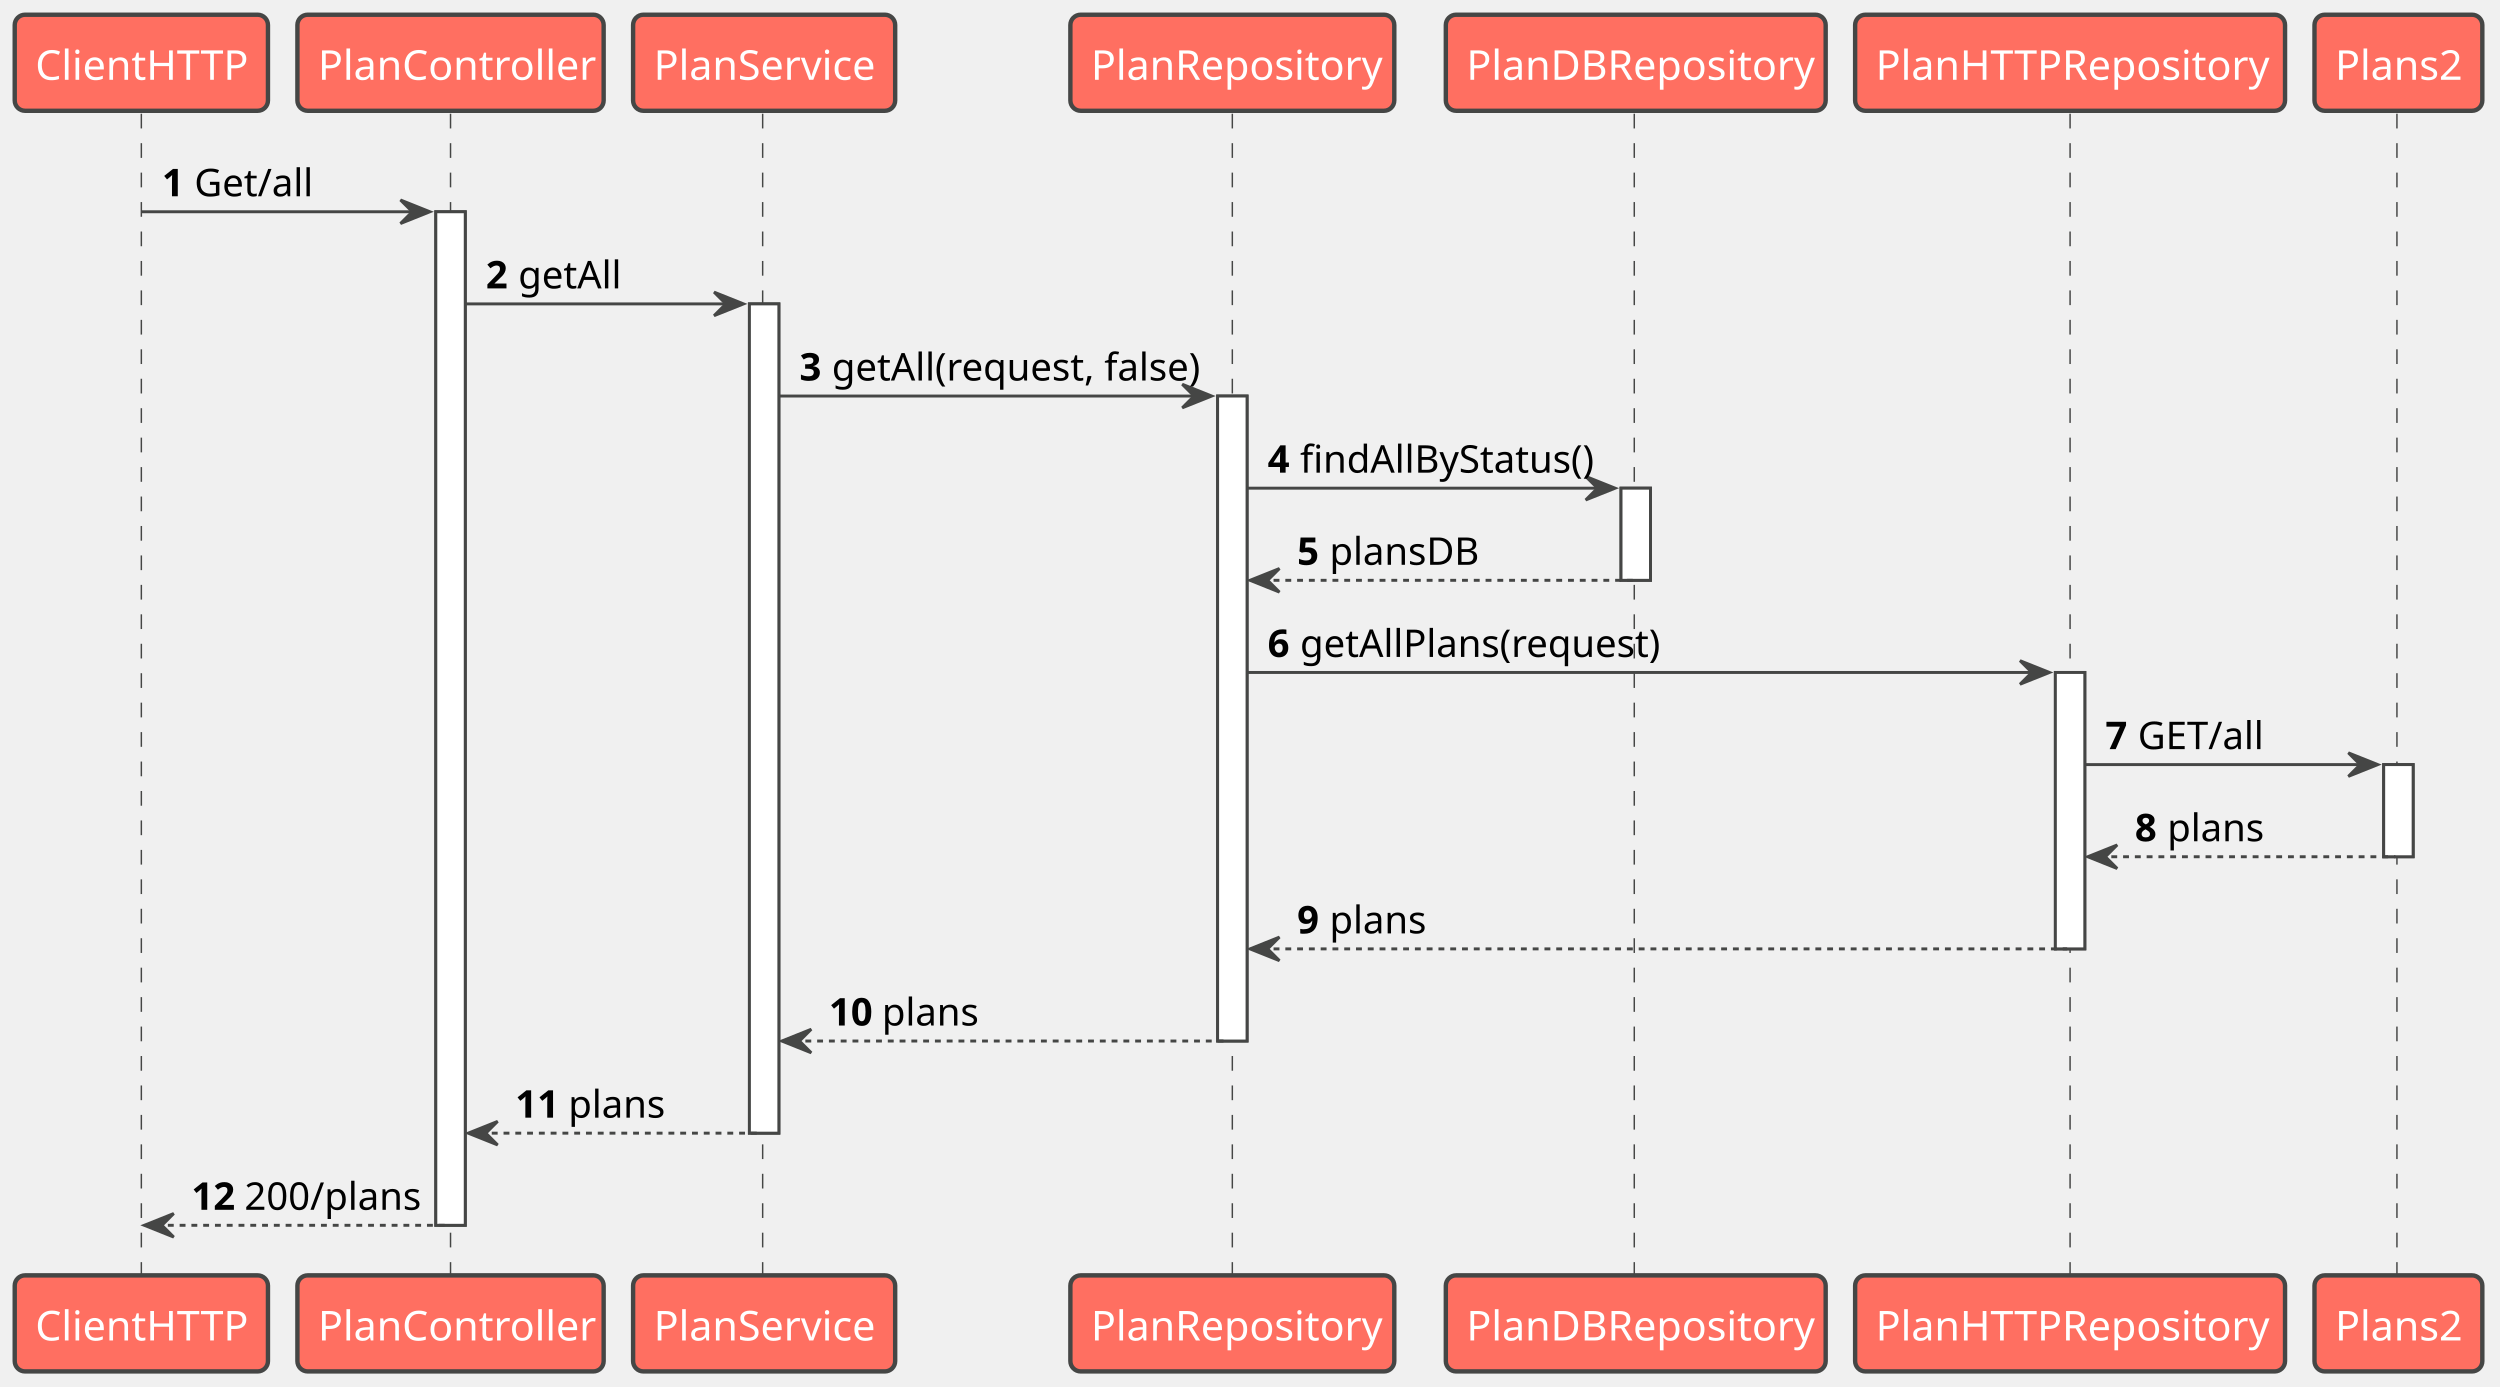
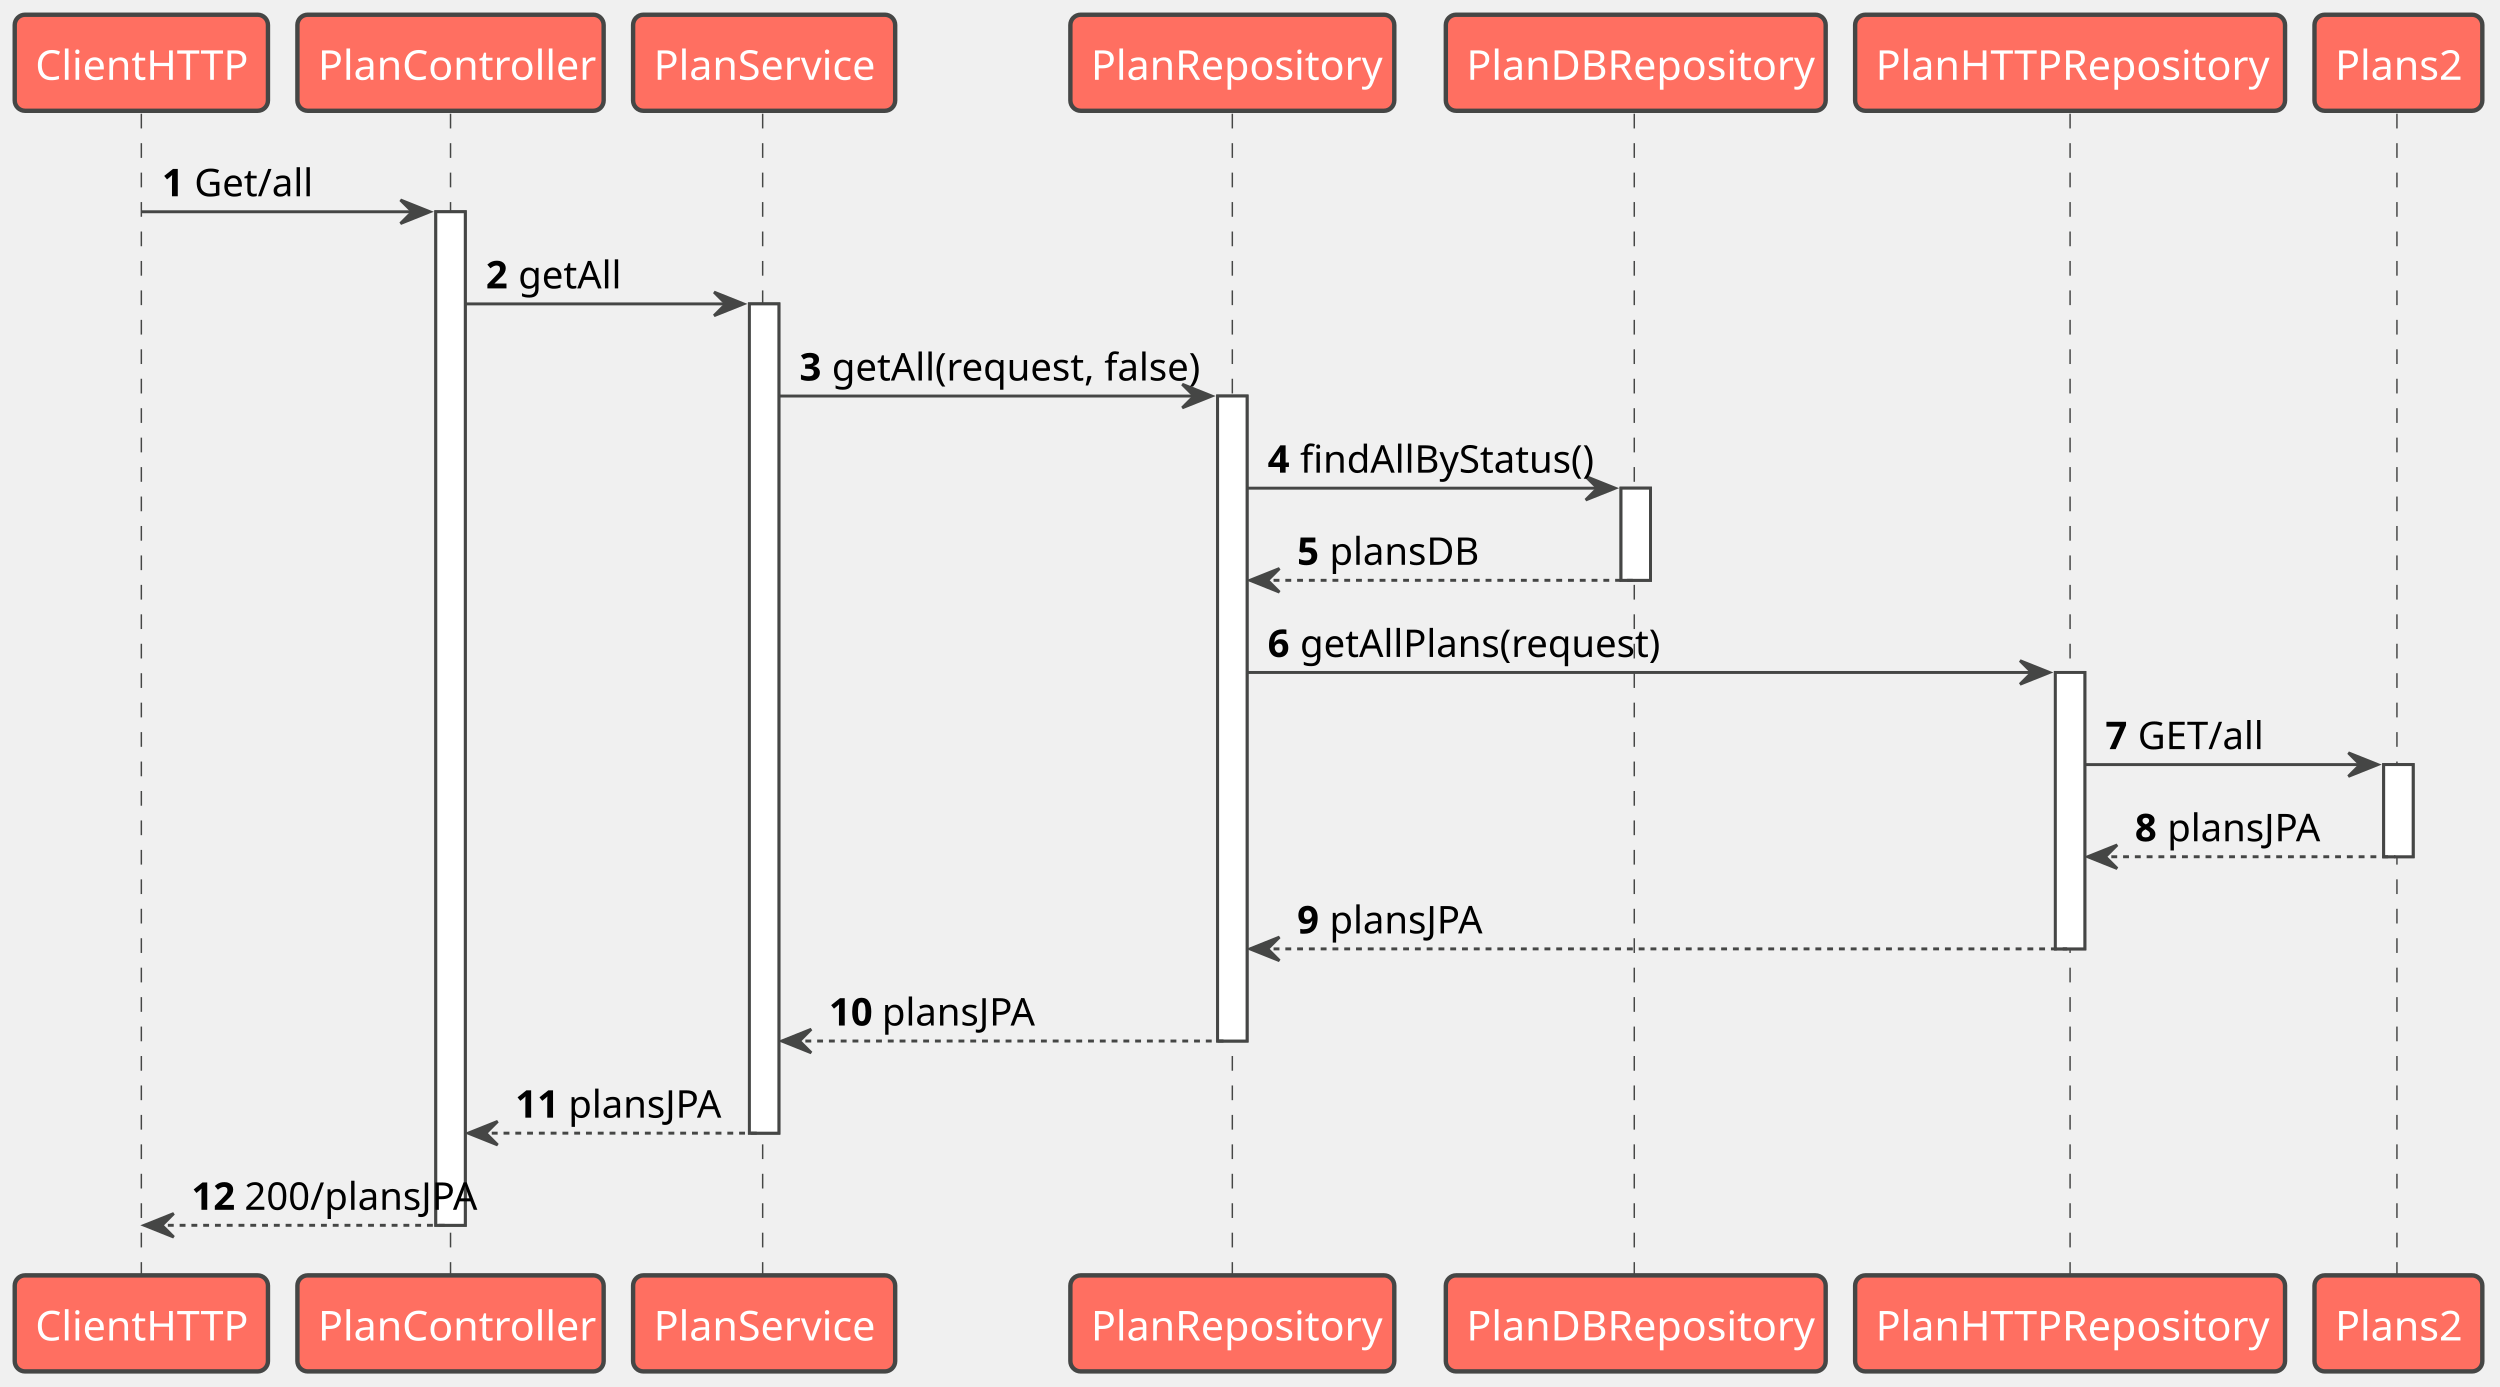
<svg xmlns="http://www.w3.org/2000/svg" contentStyleType="text/css" height="471px" preserveAspectRatio="none" style="width:849px;height:471px;" version="1.1" viewBox="0 0 849 471" width="849px" zoomAndPan="magnify">
  <defs />
  <g>
    <rect fill="#FFFFFF" height="344.201" style="stroke:#454645;stroke-width:1.0;" width="10" x="148" y="71.912" />
    <rect fill="#FFFFFF" height="281.619" style="stroke:#454645;stroke-width:1.0;" width="10" x="254.5" y="103.203" />
    <rect fill="#FFFFFF" height="219.037" style="stroke:#454645;stroke-width:1.0;" width="10" x="413.5" y="134.494" />
    <rect fill="#FFFFFF" height="31.291" style="stroke:#454645;stroke-width:1.0;" width="10" x="550.5" y="165.785" />
    <rect fill="#FFFFFF" height="93.873" style="stroke:#454645;stroke-width:1.0;" width="10" x="698" y="228.367" />
    <rect fill="#FFFFFF" height="31.291" style="stroke:#454645;stroke-width:1.0;" width="10" x="809.5" y="259.658" />
    <line style="stroke:#454645;stroke-width:0.5;stroke-dasharray:5.0,5.0;" x1="48" x2="48" y1="38.621" y2="434.113" />
    <line style="stroke:#454645;stroke-width:0.5;stroke-dasharray:5.0,5.0;" x1="153" x2="153" y1="38.621" y2="434.113" />
    <line style="stroke:#454645;stroke-width:0.5;stroke-dasharray:5.0,5.0;" x1="259" x2="259" y1="38.621" y2="434.113" />
    <line style="stroke:#454645;stroke-width:0.5;stroke-dasharray:5.0,5.0;" x1="418.5" x2="418.5" y1="38.621" y2="434.113" />
    <line style="stroke:#454645;stroke-width:0.5;stroke-dasharray:5.0,5.0;" x1="555" x2="555" y1="38.621" y2="434.113" />
    <line style="stroke:#454645;stroke-width:0.5;stroke-dasharray:5.0,5.0;" x1="703" x2="703" y1="38.621" y2="434.113" />
    <line style="stroke:#454645;stroke-width:0.5;stroke-dasharray:5.0,5.0;" x1="814" x2="814" y1="38.621" y2="434.113" />
    <rect fill="#FF6F61" height="32.621" rx="3.5" ry="3.5" style="stroke:#454645;stroke-width:1.5;" width="86" x="5" y="5" />
    <text fill="#FFFFFF" font-family="sans-serif" font-size="14" lengthAdjust="spacing" textLength="72" x="12" y="27.107">ClientHTTP</text>
    <rect fill="#FF6F61" height="32.621" rx="3.5" ry="3.5" style="stroke:#454645;stroke-width:1.5;" width="86" x="5" y="433.113" />
    <text fill="#FFFFFF" font-family="sans-serif" font-size="14" lengthAdjust="spacing" textLength="72" x="12" y="455.221">ClientHTTP</text>
    <rect fill="#FF6F61" height="32.621" rx="3.5" ry="3.5" style="stroke:#454645;stroke-width:1.5;" width="104" x="101" y="5" />
    <text fill="#FFFFFF" font-family="sans-serif" font-size="14" lengthAdjust="spacing" textLength="90" x="108" y="27.107">PlanController</text>
    <rect fill="#FF6F61" height="32.621" rx="3.5" ry="3.5" style="stroke:#454645;stroke-width:1.5;" width="104" x="101" y="433.113" />
    <text fill="#FFFFFF" font-family="sans-serif" font-size="14" lengthAdjust="spacing" textLength="90" x="108" y="455.221">PlanController</text>
    <rect fill="#FF6F61" height="32.621" rx="3.5" ry="3.5" style="stroke:#454645;stroke-width:1.5;" width="89" x="215" y="5" />
    <text fill="#FFFFFF" font-family="sans-serif" font-size="14" lengthAdjust="spacing" textLength="75" x="222" y="27.107">PlanService</text>
    <rect fill="#FF6F61" height="32.621" rx="3.5" ry="3.5" style="stroke:#454645;stroke-width:1.5;" width="89" x="215" y="433.113" />
    <text fill="#FFFFFF" font-family="sans-serif" font-size="14" lengthAdjust="spacing" textLength="75" x="222" y="455.221">PlanService</text>
    <rect fill="#FF6F61" height="32.621" rx="3.5" ry="3.5" style="stroke:#454645;stroke-width:1.5;" width="110" x="363.5" y="5" />
    <text fill="#FFFFFF" font-family="sans-serif" font-size="14" lengthAdjust="spacing" textLength="96" x="370.5" y="27.107">PlanRepository</text>
    <rect fill="#FF6F61" height="32.621" rx="3.5" ry="3.5" style="stroke:#454645;stroke-width:1.5;" width="110" x="363.5" y="433.113" />
    <text fill="#FFFFFF" font-family="sans-serif" font-size="14" lengthAdjust="spacing" textLength="96" x="370.5" y="455.221">PlanRepository</text>
    <rect fill="#FF6F61" height="32.621" rx="3.5" ry="3.5" style="stroke:#454645;stroke-width:1.5;" width="129" x="491" y="5" />
    <text fill="#FFFFFF" font-family="sans-serif" font-size="14" lengthAdjust="spacing" textLength="115" x="498" y="27.107">PlanDBRepository</text>
    <rect fill="#FF6F61" height="32.621" rx="3.5" ry="3.5" style="stroke:#454645;stroke-width:1.5;" width="129" x="491" y="433.113" />
    <text fill="#FFFFFF" font-family="sans-serif" font-size="14" lengthAdjust="spacing" textLength="115" x="498" y="455.221">PlanDBRepository</text>
    <rect fill="#FF6F61" height="32.621" rx="3.5" ry="3.5" style="stroke:#454645;stroke-width:1.5;" width="146" x="630" y="5" />
    <text fill="#FFFFFF" font-family="sans-serif" font-size="14" lengthAdjust="spacing" textLength="132" x="637" y="27.107">PlanHTTPRepository</text>
    <rect fill="#FF6F61" height="32.621" rx="3.5" ry="3.5" style="stroke:#454645;stroke-width:1.5;" width="146" x="630" y="433.113" />
    <text fill="#FFFFFF" font-family="sans-serif" font-size="14" lengthAdjust="spacing" textLength="132" x="637" y="455.221">PlanHTTPRepository</text>
    <rect fill="#FF6F61" height="32.621" rx="3.5" ry="3.5" style="stroke:#454645;stroke-width:1.5;" width="57" x="786" y="5" />
    <text fill="#FFFFFF" font-family="sans-serif" font-size="14" lengthAdjust="spacing" textLength="43" x="793" y="27.107">Plans2</text>
    <rect fill="#FF6F61" height="32.621" rx="3.5" ry="3.5" style="stroke:#454645;stroke-width:1.5;" width="57" x="786" y="433.113" />
    <text fill="#FFFFFF" font-family="sans-serif" font-size="14" lengthAdjust="spacing" textLength="43" x="793" y="455.221">Plans2</text>
    <rect fill="#FFFFFF" height="344.201" style="stroke:#454645;stroke-width:1.0;" width="10" x="148" y="71.912" />
    <rect fill="#FFFFFF" height="281.619" style="stroke:#454645;stroke-width:1.0;" width="10" x="254.5" y="103.203" />
    <rect fill="#FFFFFF" height="219.037" style="stroke:#454645;stroke-width:1.0;" width="10" x="413.5" y="134.494" />
    <rect fill="#FFFFFF" height="31.291" style="stroke:#454645;stroke-width:1.0;" width="10" x="550.5" y="165.785" />
    <rect fill="#FFFFFF" height="93.873" style="stroke:#454645;stroke-width:1.0;" width="10" x="698" y="228.367" />
    <rect fill="#FFFFFF" height="31.291" style="stroke:#454645;stroke-width:1.0;" width="10" x="809.5" y="259.658" />
    <polygon fill="#454645" points="136,67.912,146,71.912,136,75.912,140,71.912" style="stroke:#454645;stroke-width:1.0;" />
    <line style="stroke:#454645;stroke-width:1.0;" x1="48" x2="142" y1="71.912" y2="71.912" />
    <text fill="#000000" font-family="sans-serif" font-size="13" font-weight="bold" lengthAdjust="spacing" textLength="7" x="55" y="66.649">1</text>
    <text fill="#000000" font-family="sans-serif" font-size="13" lengthAdjust="spacing" textLength="38" x="66" y="66.649">Get/all</text>
    <polygon fill="#454645" points="242.5,99.203,252.5,103.203,242.5,107.203,246.5,103.203" style="stroke:#454645;stroke-width:1.0;" />
    <line style="stroke:#454645;stroke-width:1.0;" x1="158" x2="248.5" y1="103.203" y2="103.203" />
    <text fill="#000000" font-family="sans-serif" font-size="13" font-weight="bold" lengthAdjust="spacing" textLength="7" x="165" y="97.94">2</text>
    <text fill="#000000" font-family="sans-serif" font-size="13" lengthAdjust="spacing" textLength="33" x="176" y="97.94">getAll</text>
    <polygon fill="#454645" points="401.5,130.494,411.5,134.494,401.5,138.494,405.5,134.494" style="stroke:#454645;stroke-width:1.0;" />
    <line style="stroke:#454645;stroke-width:1.0;" x1="264.5" x2="407.5" y1="134.494" y2="134.494" />
    <text fill="#000000" font-family="sans-serif" font-size="13" font-weight="bold" lengthAdjust="spacing" textLength="7" x="271.5" y="129.231">3</text>
    <text fill="#000000" font-family="sans-serif" font-size="13" lengthAdjust="spacing" textLength="119" x="282.5" y="129.231">getAll(request, false)</text>
    <polygon fill="#454645" points="538.5,161.785,548.5,165.785,538.5,169.785,542.5,165.785" style="stroke:#454645;stroke-width:1.0;" />
    <line style="stroke:#454645;stroke-width:1.0;" x1="423.5" x2="544.5" y1="165.785" y2="165.785" />
    <text fill="#000000" font-family="sans-serif" font-size="13" font-weight="bold" lengthAdjust="spacing" textLength="7" x="430.5" y="160.523">4</text>
    <text fill="#000000" font-family="sans-serif" font-size="13" lengthAdjust="spacing" textLength="97" x="441.5" y="160.523">findAllByStatus()</text>
    <polygon fill="#454645" points="434.5,193.076,424.5,197.076,434.5,201.076,430.5,197.076" style="stroke:#454645;stroke-width:1.0;" />
    <line style="stroke:#454645;stroke-width:1.0;stroke-dasharray:2.0,2.0;" x1="428.5" x2="554.5" y1="197.076" y2="197.076" />
    <text fill="#000000" font-family="sans-serif" font-size="13" font-weight="bold" lengthAdjust="spacing" textLength="7" x="440.5" y="191.814">5</text>
    <text fill="#000000" font-family="sans-serif" font-size="13" lengthAdjust="spacing" textLength="49" x="451.5" y="191.814">plansDB</text>
    <polygon fill="#454645" points="686,224.367,696,228.367,686,232.367,690,228.367" style="stroke:#454645;stroke-width:1.0;" />
    <line style="stroke:#454645;stroke-width:1.0;" x1="423.5" x2="692" y1="228.367" y2="228.367" />
    <text fill="#000000" font-family="sans-serif" font-size="13" font-weight="bold" lengthAdjust="spacing" textLength="7" x="430.5" y="223.105">6</text>
    <text fill="#000000" font-family="sans-serif" font-size="13" lengthAdjust="spacing" textLength="117" x="441.5" y="223.105">getAllPlans(request)</text>
    <polygon fill="#454645" points="797.5,255.658,807.5,259.658,797.5,263.658,801.5,259.658" style="stroke:#454645;stroke-width:1.0;" />
    <line style="stroke:#454645;stroke-width:1.0;" x1="708" x2="803.5" y1="259.658" y2="259.658" />
    <text fill="#000000" font-family="sans-serif" font-size="13" font-weight="bold" lengthAdjust="spacing" textLength="7" x="715" y="254.395">7</text>
    <text fill="#000000" font-family="sans-serif" font-size="13" lengthAdjust="spacing" textLength="43" x="726" y="254.395">GET/all</text>
    <polygon fill="#454645" points="719,286.949,709,290.949,719,294.949,715,290.949" style="stroke:#454645;stroke-width:1.0;" />
    <line style="stroke:#454645;stroke-width:1.0;stroke-dasharray:2.0,2.0;" x1="713" x2="813.5" y1="290.949" y2="290.949" />
    <text fill="#000000" font-family="sans-serif" font-size="13" font-weight="bold" lengthAdjust="spacing" textLength="7" x="725" y="285.687">8</text>
-     <text fill="#000000" font-family="sans-serif" font-size="13" lengthAdjust="spacing" textLength="31" x="736" y="285.687">plans</text>
+     <text fill="#000000" font-family="sans-serif" font-size="13" lengthAdjust="spacing" textLength="31" x="736" y="285.687">plansJPA</text>
    <polygon fill="#454645" points="434.5,318.24,424.5,322.24,434.5,326.24,430.5,322.24" style="stroke:#454645;stroke-width:1.0;" />
    <line style="stroke:#454645;stroke-width:1.0;stroke-dasharray:2.0,2.0;" x1="428.5" x2="702" y1="322.24" y2="322.24" />
    <text fill="#000000" font-family="sans-serif" font-size="13" font-weight="bold" lengthAdjust="spacing" textLength="7" x="440.5" y="316.978">9</text>
-     <text fill="#000000" font-family="sans-serif" font-size="13" lengthAdjust="spacing" textLength="31" x="451.5" y="316.978">plans</text>
+     <text fill="#000000" font-family="sans-serif" font-size="13" lengthAdjust="spacing" textLength="31" x="451.5" y="316.978">plansJPA</text>
    <polygon fill="#454645" points="275.5,349.531,265.5,353.531,275.5,357.531,271.5,353.531" style="stroke:#454645;stroke-width:1.0;" />
    <line style="stroke:#454645;stroke-width:1.0;stroke-dasharray:2.0,2.0;" x1="269.5" x2="417.5" y1="353.531" y2="353.531" />
    <text fill="#000000" font-family="sans-serif" font-size="13" font-weight="bold" lengthAdjust="spacing" textLength="14" x="281.5" y="348.269">10</text>
-     <text fill="#000000" font-family="sans-serif" font-size="13" lengthAdjust="spacing" textLength="31" x="299.5" y="348.269">plans</text>
+     <text fill="#000000" font-family="sans-serif" font-size="13" lengthAdjust="spacing" textLength="31" x="299.5" y="348.269">plansJPA</text>
    <polygon fill="#454645" points="169,380.822,159,384.822,169,388.822,165,384.822" style="stroke:#454645;stroke-width:1.0;" />
    <line style="stroke:#454645;stroke-width:1.0;stroke-dasharray:2.0,2.0;" x1="163" x2="258.5" y1="384.822" y2="384.822" />
    <text fill="#000000" font-family="sans-serif" font-size="13" font-weight="bold" lengthAdjust="spacing" textLength="14" x="175" y="379.56">11</text>
-     <text fill="#000000" font-family="sans-serif" font-size="13" lengthAdjust="spacing" textLength="31" x="193" y="379.56">plans</text>
+     <text fill="#000000" font-family="sans-serif" font-size="13" lengthAdjust="spacing" textLength="31" x="193" y="379.56">plansJPA</text>
    <polygon fill="#454645" points="59,412.113,49,416.113,59,420.113,55,416.113" style="stroke:#454645;stroke-width:1.0;" />
    <line style="stroke:#454645;stroke-width:1.0;stroke-dasharray:2.0,2.0;" x1="53" x2="152" y1="416.113" y2="416.113" />
    <text fill="#000000" font-family="sans-serif" font-size="13" font-weight="bold" lengthAdjust="spacing" textLength="14" x="65" y="410.851">12</text>
-     <text fill="#000000" font-family="sans-serif" font-size="13" lengthAdjust="spacing" textLength="56" x="83" y="410.851">200/plans</text>
+     <text fill="#000000" font-family="sans-serif" font-size="13" lengthAdjust="spacing" textLength="56" x="83" y="410.851">200/plansJPA</text>
  </g>
</svg>
